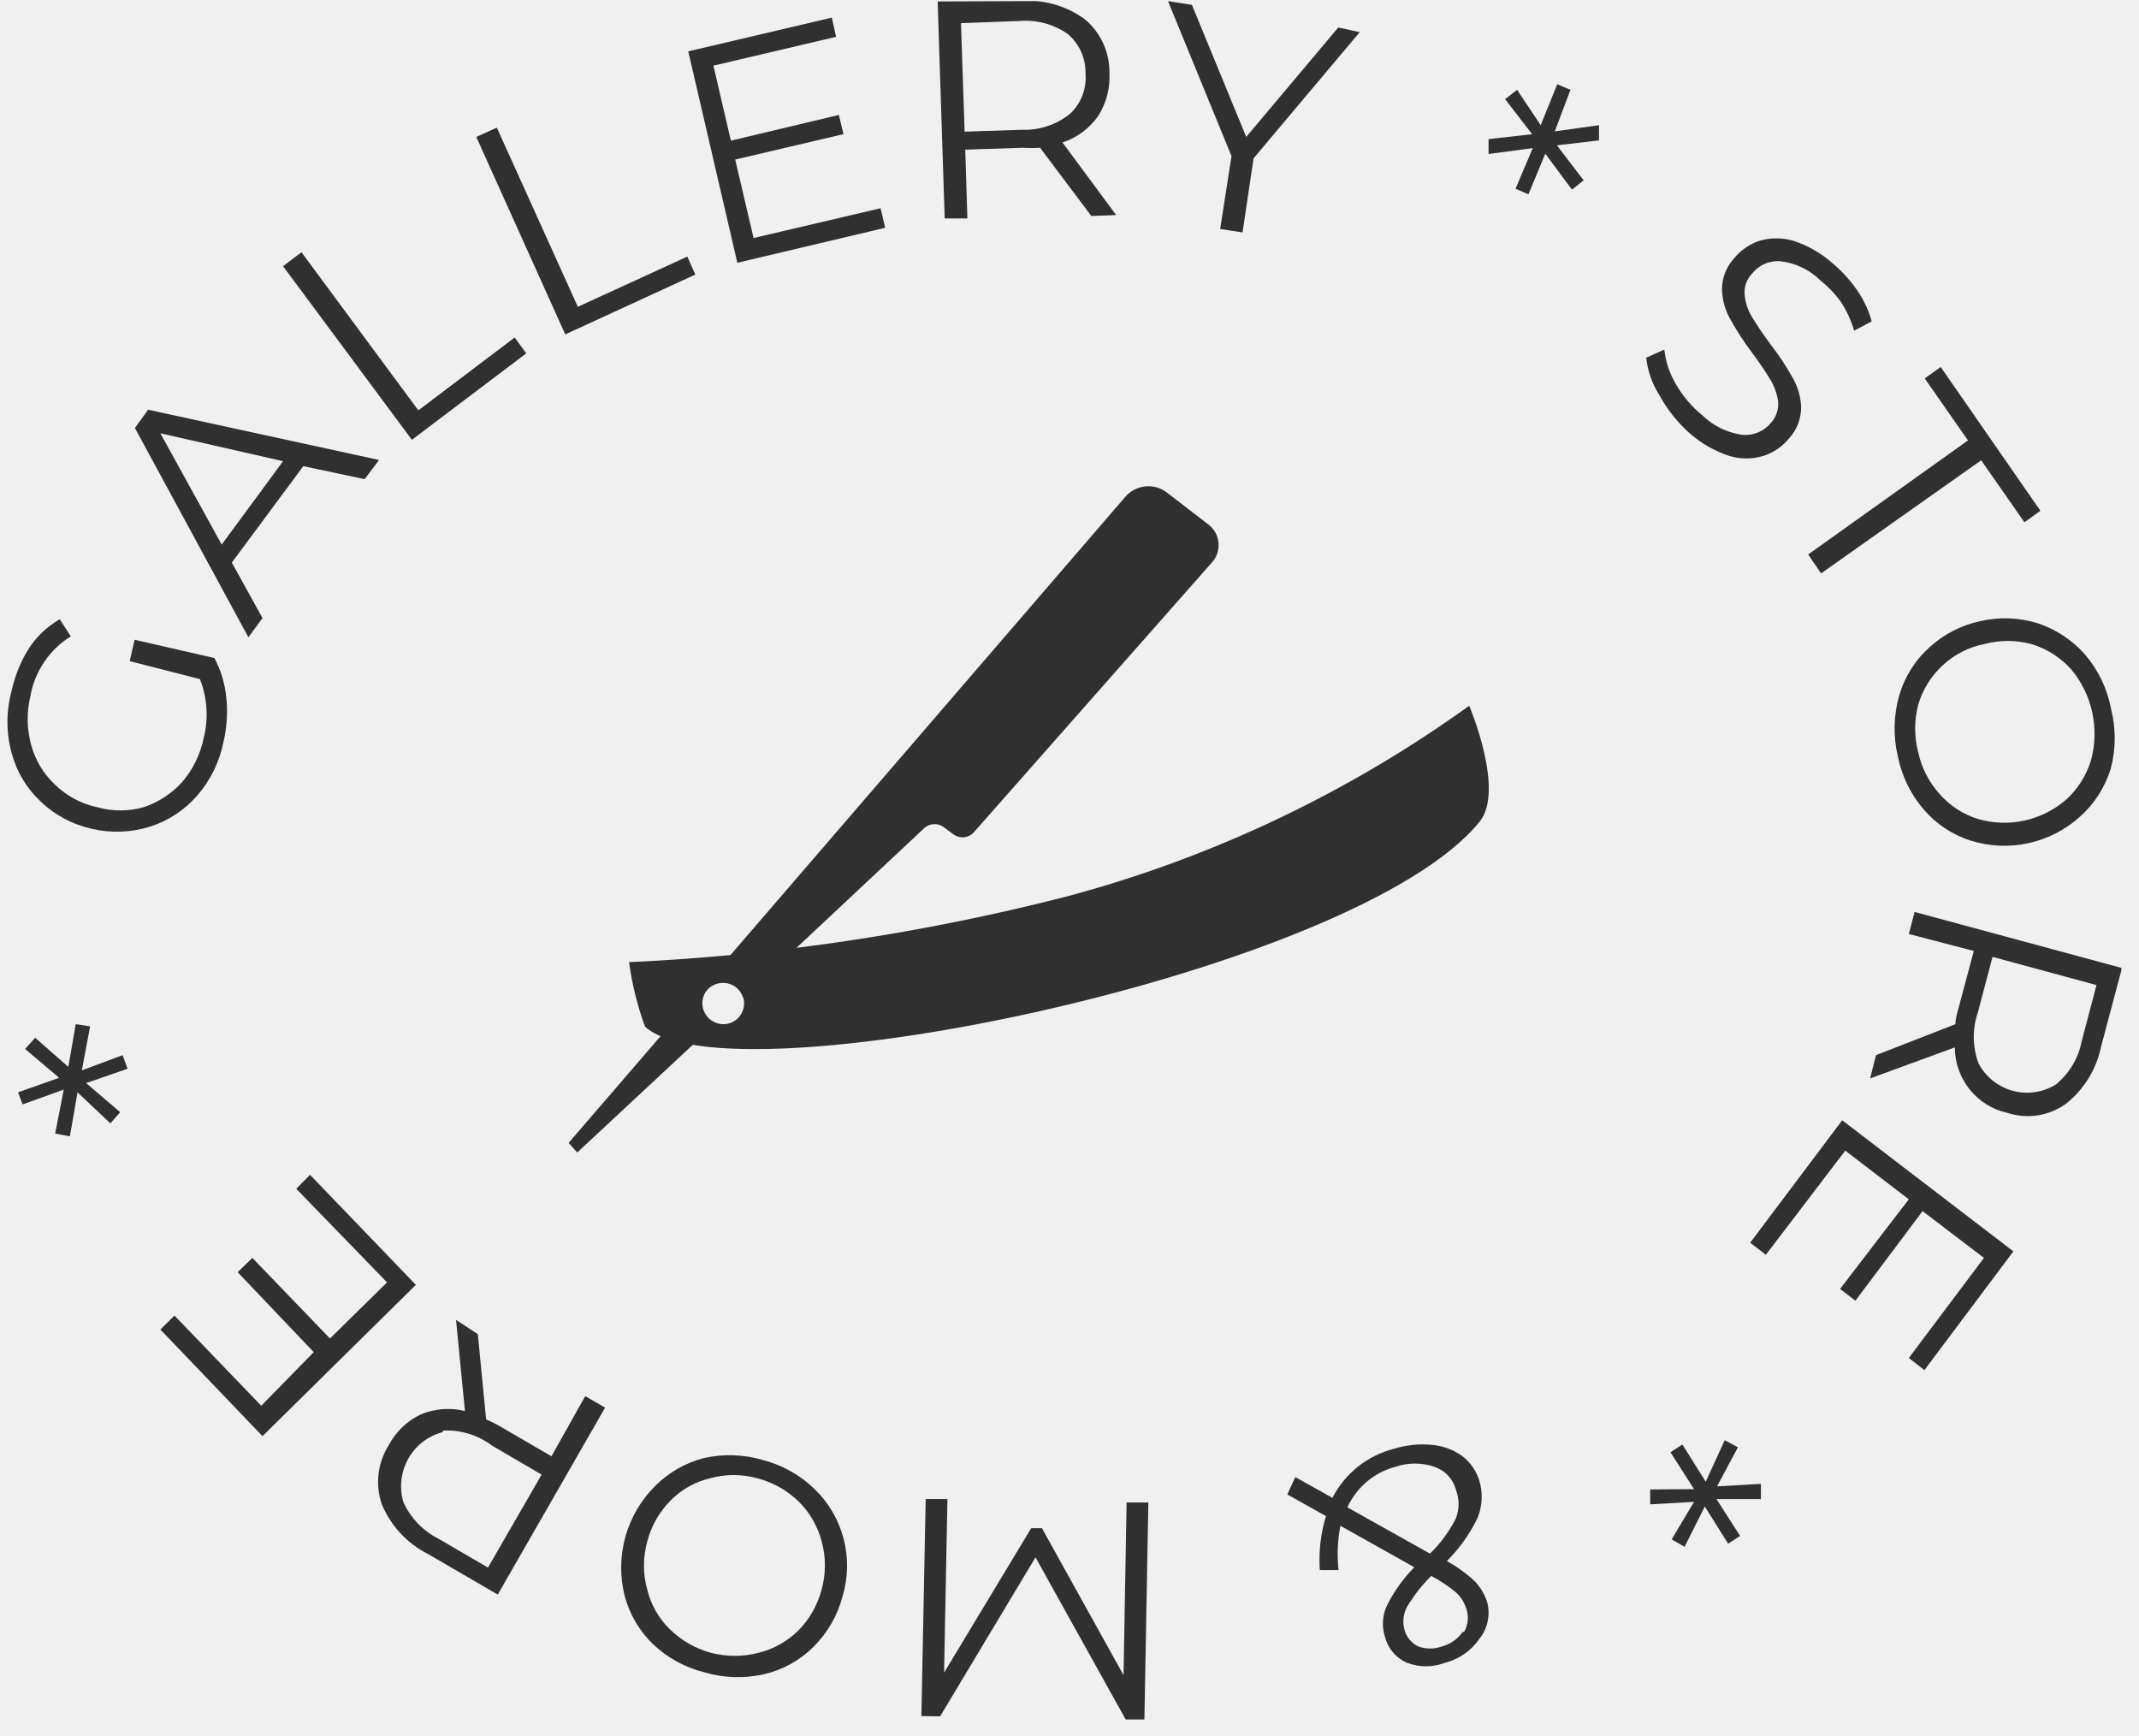
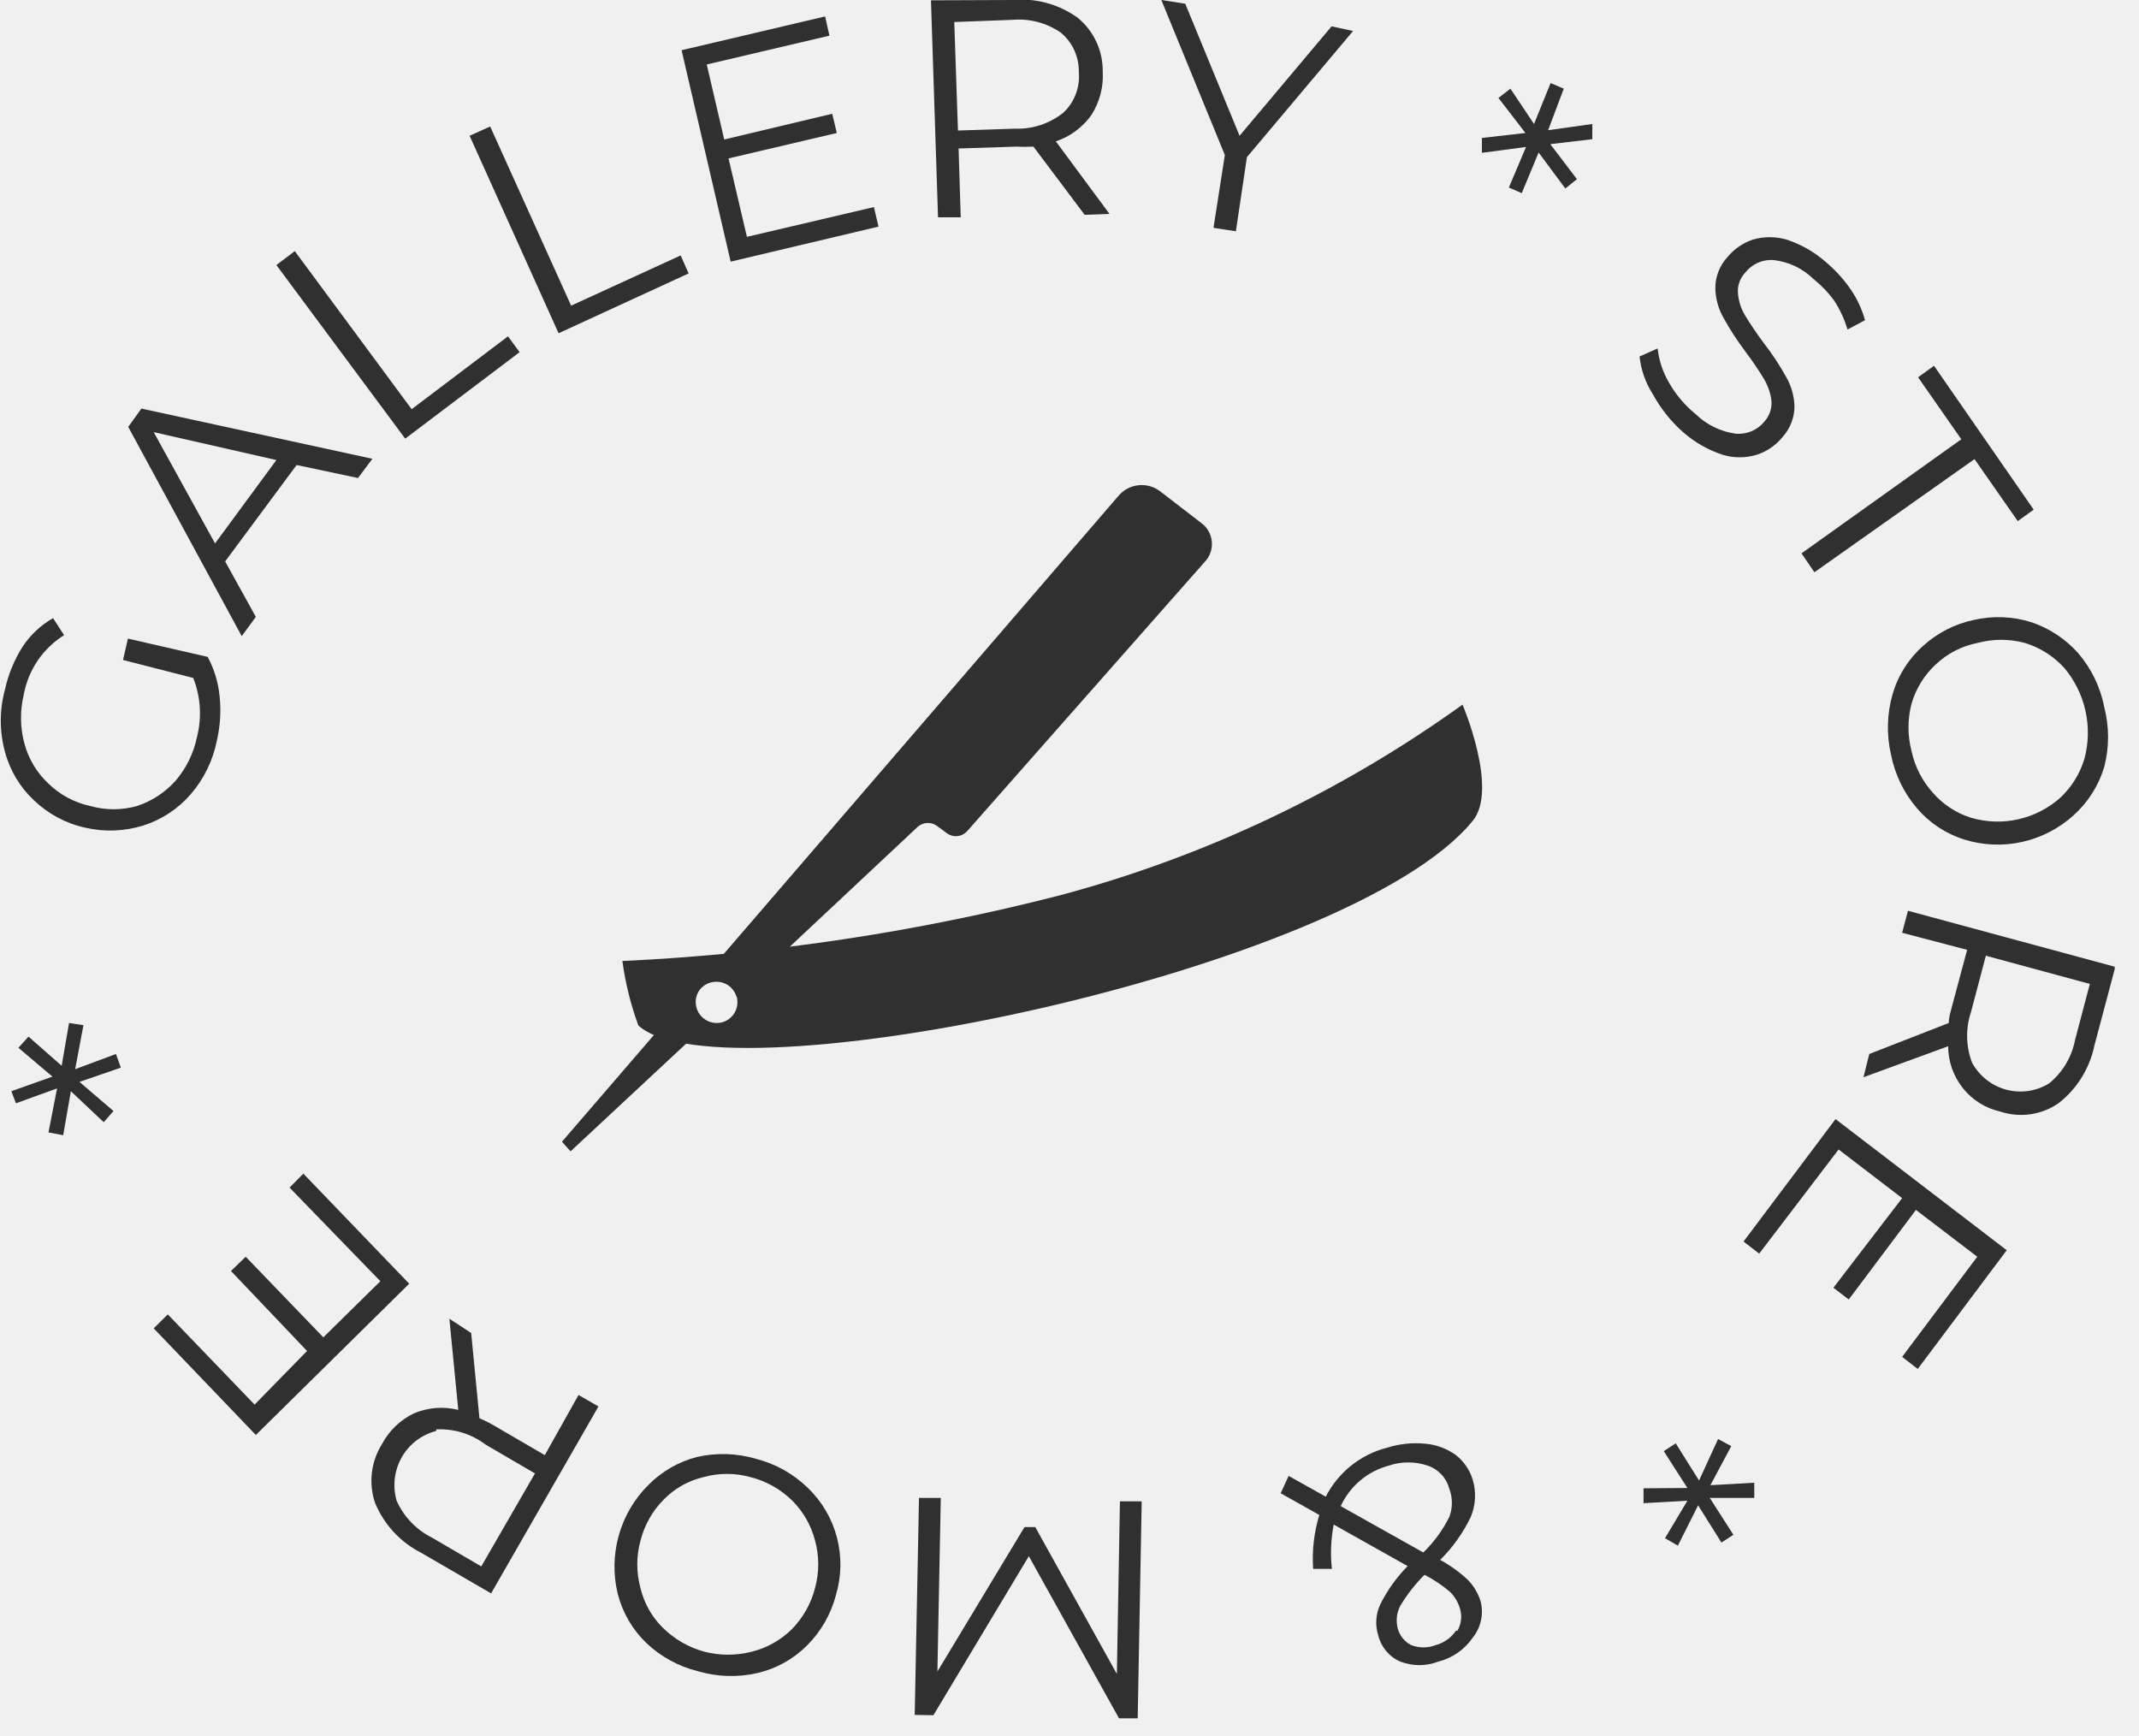
<svg xmlns="http://www.w3.org/2000/svg" width="69" height="56" viewBox="0 0 69 56" fill="none">
  <g clip-path="url(#clip0_150_14)">
-     <path d="M38.964 16.907L37.668 15.908C37.465 15.742 37.206 15.663 36.947 15.69C36.687 15.716 36.449 15.845 36.282 16.047L18.343 36.867L18.62 37.178L23.063 33.038C22.915 32.977 22.792 32.867 22.717 32.724C22.641 32.583 22.617 32.418 22.649 32.26C22.68 32.102 22.766 31.96 22.89 31.859C23.015 31.758 23.171 31.705 23.33 31.707C23.474 31.707 23.614 31.754 23.73 31.84C23.846 31.927 23.931 32.048 23.973 32.188L29.831 26.698C29.921 26.625 30.032 26.585 30.148 26.585C30.263 26.585 30.375 26.625 30.464 26.698L30.761 26.918C30.862 26.99 30.985 27.022 31.108 27.008C31.231 26.993 31.343 26.932 31.424 26.837L39.083 18.157C39.164 18.071 39.226 17.968 39.265 17.856C39.303 17.743 39.318 17.624 39.306 17.505C39.295 17.387 39.259 17.272 39.2 17.169C39.141 17.066 39.06 16.977 38.964 16.907Z" fill="#303030" />
-     <path d="M47.394 22.767C43.469 25.59 39.071 27.674 34.412 28.918C29.789 30.106 25.058 30.816 20.292 31.038C20.388 31.748 20.561 32.445 20.807 33.117C23.498 35.578 43.763 31.378 47.721 26.517C48.562 25.508 47.394 22.767 47.394 22.767ZM23.33 33.038C23.197 33.038 23.067 32.998 22.956 32.923C22.846 32.848 22.759 32.742 22.708 32.618C22.657 32.493 22.644 32.357 22.67 32.225C22.696 32.093 22.76 31.972 22.854 31.877C22.948 31.782 23.068 31.717 23.199 31.691C23.329 31.664 23.465 31.678 23.587 31.729C23.71 31.781 23.816 31.868 23.889 31.98C23.963 32.092 24.003 32.223 24.003 32.358C24.004 32.447 23.988 32.536 23.954 32.619C23.921 32.702 23.872 32.778 23.809 32.841C23.746 32.905 23.671 32.955 23.589 32.988C23.507 33.022 23.419 33.039 23.33 33.038Z" fill="#303030" />
-     <path d="M4.184 21.327L4.342 20.637L6.915 21.227C7.127 21.624 7.258 22.059 7.3 22.507C7.35 22.983 7.319 23.462 7.211 23.927C7.083 24.573 6.79 25.173 6.36 25.667C5.952 26.134 5.425 26.48 4.837 26.667C4.23 26.856 3.585 26.881 2.966 26.737C2.346 26.602 1.775 26.298 1.314 25.857C0.86 25.434 0.534 24.89 0.374 24.287C0.196 23.633 0.196 22.942 0.374 22.287C0.48 21.797 0.671 21.33 0.938 20.907C1.19 20.523 1.53 20.204 1.927 19.977L2.284 20.527C1.943 20.739 1.65 21.021 1.425 21.356C1.2 21.69 1.047 22.069 0.978 22.467C0.855 22.985 0.865 23.525 1.007 24.037C1.14 24.524 1.404 24.963 1.769 25.307C2.145 25.674 2.614 25.927 3.125 26.037C3.62 26.178 4.144 26.178 4.639 26.037C5.113 25.879 5.539 25.6 5.876 25.227C6.222 24.825 6.46 24.339 6.568 23.817C6.731 23.184 6.689 22.515 6.449 21.907L4.184 21.327Z" fill="#303030" />
-     <path d="M9.784 15.037L7.478 18.148L8.468 19.938L8.013 20.558L4.352 13.807L4.777 13.217L12.228 14.838L11.763 15.457L9.784 15.037ZM9.131 14.877L5.173 13.977L7.152 17.567L9.131 14.877Z" fill="#303030" />
-     <path d="M9.131 8.587L9.725 8.137L13.495 13.238L16.602 10.887L16.977 11.398L13.287 14.188L9.131 8.587Z" fill="#303030" />
-     <path d="M15.364 4.417L16.027 4.117L18.64 9.897L22.172 8.277L22.43 8.857L18.234 10.787L15.364 4.417Z" fill="#303030" />
-     <path d="M28.406 6.718L28.554 7.348L23.785 8.477L22.202 1.657L26.833 0.568L26.971 1.188L23.013 2.118L23.577 4.537L27.06 3.708L27.209 4.327L23.716 5.147L24.309 7.678L28.406 6.718Z" fill="#303030" />
-     <path d="M35.204 6.967L33.551 4.767C33.367 4.778 33.182 4.778 32.997 4.767L31.137 4.827L31.206 7.047H30.474L30.247 0.047L32.879 0.037C33.623 -0.032 34.367 0.17 34.976 0.607C35.233 0.816 35.44 1.082 35.58 1.383C35.721 1.685 35.792 2.014 35.788 2.347C35.817 2.842 35.688 3.332 35.422 3.747C35.137 4.146 34.736 4.444 34.274 4.597L36.005 6.937L35.204 6.967ZM34.511 3.677C34.689 3.513 34.827 3.309 34.915 3.082C35.002 2.855 35.037 2.61 35.016 2.367C35.021 2.123 34.971 1.881 34.87 1.659C34.769 1.438 34.619 1.242 34.432 1.087C33.976 0.775 33.428 0.63 32.879 0.677L30.999 0.747L31.117 4.247L32.958 4.187C33.519 4.208 34.069 4.028 34.511 3.677Z" fill="#303030" />
-     <path d="M40.438 5.107L40.082 7.497L39.36 7.387L39.726 5.037L37.678 0.037L38.449 0.157L40.201 4.417L43.169 0.887L43.862 1.037L40.438 5.107Z" fill="#303030" />
-     <path d="M50.224 4.688L51.085 5.818L50.709 6.118L49.848 4.958L49.304 6.268L48.889 6.088L49.443 4.778L48.018 4.968V4.488L49.423 4.328L48.552 3.198L48.938 2.898L49.7 4.038L50.234 2.718L50.66 2.898L50.155 4.238L51.58 4.038V4.528L50.224 4.688Z" fill="#303030" />
-     <path d="M53.529 12.748C53.296 12.383 53.15 11.969 53.104 11.537L53.688 11.277C53.731 11.674 53.86 12.056 54.064 12.398C54.285 12.78 54.573 13.119 54.914 13.398C55.267 13.739 55.717 13.959 56.201 14.027C56.376 14.044 56.552 14.017 56.714 13.949C56.876 13.881 57.019 13.774 57.131 13.637C57.213 13.546 57.276 13.438 57.315 13.321C57.354 13.204 57.369 13.081 57.359 12.957C57.326 12.714 57.245 12.479 57.121 12.268C56.935 11.961 56.734 11.664 56.517 11.377C56.254 11.029 56.016 10.661 55.805 10.277C55.644 9.99 55.556 9.668 55.548 9.338C55.547 8.967 55.685 8.61 55.934 8.338C56.149 8.074 56.434 7.876 56.755 7.768C57.114 7.663 57.495 7.663 57.853 7.768C58.316 7.92 58.743 8.165 59.11 8.488C59.415 8.744 59.684 9.04 59.911 9.368C60.122 9.672 60.279 10.01 60.377 10.367L59.812 10.668C59.714 10.334 59.567 10.017 59.377 9.728C59.188 9.469 58.965 9.237 58.714 9.038C58.367 8.698 57.918 8.483 57.438 8.428C57.261 8.413 57.084 8.442 56.921 8.514C56.759 8.585 56.617 8.697 56.508 8.838C56.423 8.928 56.359 9.035 56.32 9.152C56.281 9.27 56.267 9.394 56.28 9.518C56.303 9.77 56.385 10.013 56.517 10.227C56.656 10.457 56.854 10.758 57.121 11.117C57.386 11.458 57.624 11.819 57.834 12.197C57.998 12.484 58.09 12.807 58.101 13.137C58.101 13.508 57.964 13.865 57.715 14.137C57.498 14.405 57.209 14.603 56.884 14.707C56.526 14.817 56.143 14.817 55.785 14.707C55.32 14.555 54.889 14.31 54.519 13.988C54.119 13.636 53.784 13.216 53.529 12.748Z" fill="#303030" />
-     <path d="M63.483 14.207L62.088 12.207L62.603 11.838L65.819 16.477L65.304 16.848L63.909 14.848L58.744 18.497L58.328 17.887L63.483 14.207Z" fill="#303030" />
-     <path d="M61.267 22.427C61.444 21.823 61.787 21.282 62.257 20.867C62.716 20.452 63.276 20.165 63.879 20.037C64.495 19.895 65.136 19.919 65.74 20.107C66.322 20.302 66.844 20.647 67.253 21.107C67.68 21.603 67.97 22.203 68.094 22.847C68.258 23.48 68.258 24.145 68.094 24.777C67.913 25.38 67.571 25.919 67.105 26.337C66.633 26.765 66.059 27.061 65.44 27.198C64.821 27.334 64.178 27.307 63.572 27.117C62.986 26.932 62.462 26.586 62.059 26.117C61.634 25.624 61.344 25.028 61.218 24.387C61.066 23.741 61.083 23.066 61.267 22.427ZM62.563 25.607C62.894 25.988 63.322 26.268 63.8 26.417C64.293 26.562 64.814 26.579 65.316 26.467C65.817 26.355 66.282 26.118 66.67 25.777C67.035 25.438 67.305 25.007 67.451 24.527C67.589 24.021 67.603 23.489 67.491 22.977C67.379 22.464 67.144 21.987 66.808 21.587C66.463 21.205 66.022 20.925 65.532 20.777C65.032 20.643 64.507 20.643 64.008 20.777C63.504 20.875 63.038 21.114 62.662 21.467C62.294 21.808 62.023 22.244 61.88 22.727C61.746 23.235 61.746 23.77 61.88 24.277C61.989 24.774 62.224 25.232 62.563 25.607Z" fill="#303030" />
-     <path d="M60.515 34.038L63.078 33.038C63.078 32.858 63.137 32.678 63.187 32.487L63.671 30.677L61.574 30.128L61.762 29.418L68.451 31.227L67.778 33.758C67.626 34.496 67.219 35.155 66.63 35.617C66.359 35.807 66.049 35.932 65.722 35.98C65.396 36.029 65.063 36.001 64.75 35.898C64.272 35.793 63.844 35.527 63.537 35.143C63.229 34.759 63.06 34.281 63.058 33.788L60.327 34.788L60.515 34.038ZM63.83 34.318C63.946 34.53 64.103 34.717 64.292 34.866C64.481 35.016 64.698 35.125 64.93 35.188C65.162 35.25 65.404 35.265 65.642 35.23C65.88 35.196 66.108 35.113 66.313 34.987C66.75 34.633 67.048 34.133 67.154 33.578L67.629 31.777L64.275 30.867L63.8 32.667C63.617 33.204 63.628 33.788 63.83 34.318Z" fill="#303030" />
-     <path d="M56.963 40.477L56.458 40.087L59.426 36.138L64.948 40.367L62.078 44.197L61.574 43.807L63.998 40.578L62.019 39.068L59.852 41.958L59.357 41.578L61.574 38.688L59.525 37.117L56.963 40.477Z" fill="#303030" />
-     <path d="M54.647 48.447L53.232 48.528V48.047L54.647 48.038L53.886 46.847L54.271 46.597L55.023 47.797L55.637 46.458L56.062 46.688L55.389 47.947L56.804 47.867V48.358H55.37L56.132 49.547L55.746 49.797L54.994 48.597L54.341 49.898L53.925 49.657L54.647 48.447Z" fill="#303030" />
-     <path d="M41.784 47.648L42.981 48.318C43.182 47.928 43.462 47.586 43.803 47.313C44.144 47.041 44.539 46.845 44.96 46.737C45.353 46.614 45.767 46.569 46.177 46.608C46.533 46.635 46.875 46.76 47.167 46.968C47.43 47.168 47.624 47.448 47.721 47.767C47.84 48.162 47.819 48.587 47.661 48.968C47.413 49.485 47.078 49.955 46.672 50.358C46.998 50.535 47.301 50.753 47.572 51.008C47.759 51.202 47.898 51.439 47.978 51.697C48.029 51.899 48.032 52.11 47.987 52.313C47.943 52.517 47.851 52.706 47.721 52.867C47.457 53.252 47.062 53.526 46.613 53.638C46.218 53.79 45.781 53.79 45.386 53.638C45.21 53.561 45.054 53.445 44.931 53.297C44.807 53.15 44.719 52.975 44.673 52.788C44.569 52.457 44.594 52.1 44.742 51.788C44.97 51.333 45.267 50.918 45.623 50.557L43.238 49.218C43.147 49.688 43.127 50.17 43.179 50.648H42.575C42.535 50.06 42.602 49.47 42.773 48.907L41.527 48.208L41.784 47.648ZM43.506 48.648L46.128 50.117C46.471 49.786 46.756 49.397 46.969 48.968C47.078 48.678 47.078 48.357 46.969 48.068C46.924 47.894 46.837 47.735 46.716 47.604C46.595 47.473 46.444 47.375 46.276 47.318C45.865 47.177 45.42 47.177 45.01 47.318C44.674 47.407 44.362 47.57 44.095 47.794C43.828 48.019 43.614 48.3 43.466 48.617L43.506 48.648ZM47.226 52.648C47.291 52.537 47.331 52.414 47.345 52.286C47.359 52.158 47.345 52.029 47.305 51.907C47.245 51.71 47.136 51.531 46.989 51.388C46.737 51.173 46.461 50.988 46.167 50.837C45.867 51.137 45.605 51.473 45.386 51.837C45.266 52.065 45.238 52.33 45.306 52.578C45.338 52.692 45.393 52.798 45.468 52.89C45.543 52.981 45.636 53.055 45.742 53.108C45.994 53.203 46.272 53.203 46.523 53.108C46.793 53.035 47.027 52.868 47.187 52.638L47.226 52.648Z" fill="#303030" />
-     <path d="M29.722 55.357L29.861 48.357H30.563L30.454 53.957L33.264 49.297H33.611L36.243 54.037L36.342 48.467H37.044L36.916 55.467H36.312L33.403 50.237L30.326 55.367L29.722 55.357Z" fill="#303030" />
-     <path d="M26.279 48.037C26.731 48.473 27.055 49.028 27.214 49.639C27.373 50.249 27.361 50.893 27.179 51.497C27.016 52.116 26.692 52.679 26.239 53.127C25.799 53.565 25.247 53.869 24.646 54.007C24.011 54.152 23.351 54.132 22.726 53.947C22.104 53.794 21.531 53.48 21.064 53.037C20.618 52.607 20.3 52.06 20.144 51.457C19.992 50.834 20.003 50.182 20.176 49.565C20.35 48.947 20.68 48.387 21.133 47.937C21.565 47.502 22.105 47.191 22.697 47.037C23.328 46.893 23.985 46.914 24.606 47.097C25.235 47.258 25.811 47.583 26.279 48.037ZM22.904 47.687C22.42 47.801 21.978 48.051 21.628 48.407C21.264 48.774 21.004 49.234 20.876 49.737C20.738 50.238 20.738 50.767 20.876 51.267C20.993 51.754 21.243 52.198 21.598 52.547C21.971 52.916 22.431 53.181 22.934 53.317C23.437 53.447 23.965 53.447 24.468 53.317C24.952 53.197 25.396 52.949 25.754 52.597C26.117 52.229 26.376 51.77 26.506 51.267C26.645 50.764 26.645 50.231 26.506 49.727C26.38 49.242 26.127 48.8 25.774 48.447C25.399 48.079 24.935 47.817 24.428 47.687C23.93 47.548 23.403 47.548 22.904 47.687Z" fill="#303030" />
-     <path d="M15.414 43.038L15.681 45.788C15.851 45.861 16.016 45.944 16.176 46.038L17.789 46.977L18.877 45.038L19.52 45.407L16.057 51.438L13.801 50.127C13.134 49.789 12.608 49.222 12.317 48.528C12.209 48.215 12.173 47.881 12.211 47.552C12.248 47.223 12.359 46.907 12.535 46.627C12.765 46.189 13.129 45.838 13.573 45.627C14.025 45.439 14.524 45.4 14.998 45.517L14.711 42.578L15.414 43.038ZM14.286 46.197C14.054 46.256 13.835 46.362 13.644 46.508C13.453 46.654 13.293 46.838 13.174 47.048C13.055 47.258 12.979 47.49 12.951 47.731C12.922 47.971 12.942 48.215 13.009 48.447C13.242 48.965 13.643 49.386 14.148 49.638L15.741 50.568L17.472 47.568L15.879 46.638C15.421 46.291 14.857 46.117 14.286 46.148V46.197Z" fill="#303030" />
-     <path d="M9.556 38.347L10.002 37.898L13.415 41.447L8.468 46.328L5.173 42.888L5.628 42.438L8.428 45.347L10.12 43.617L7.666 41.038L8.141 40.578L10.645 43.178L12.485 41.367L9.556 38.347Z" fill="#303030" />
-     <path d="M2.204 34.417L2.442 33.038L2.907 33.108L2.64 34.528L3.956 34.038L4.114 34.477L2.778 34.938L3.877 35.877L3.56 36.237L2.501 35.237L2.254 36.657L1.779 36.568L2.056 35.148L0.73 35.627L0.582 35.237L1.907 34.767L0.809 33.837L1.136 33.477L2.204 34.417Z" fill="#303030" />
+     <path d="M38.749 16.87L37.452 15.87C37.25 15.704 36.991 15.626 36.731 15.652C36.472 15.678 36.233 15.807 36.067 16.01L18.128 36.83L18.405 37.14L22.848 33C22.7 32.94 22.577 32.829 22.501 32.687C22.426 32.545 22.402 32.381 22.433 32.223C22.465 32.065 22.551 31.923 22.675 31.822C22.8 31.721 22.955 31.667 23.115 31.67C23.259 31.67 23.399 31.717 23.515 31.803C23.63 31.889 23.716 32.011 23.758 32.15L29.616 26.66C29.705 26.587 29.817 26.547 29.932 26.547C30.047 26.547 30.159 26.587 30.249 26.66L30.546 26.88C30.646 26.953 30.77 26.985 30.893 26.97C31.015 26.955 31.128 26.895 31.209 26.8L38.867 18.12C38.949 18.034 39.011 17.931 39.05 17.818C39.088 17.706 39.102 17.586 39.091 17.468C39.08 17.349 39.043 17.234 38.984 17.131C38.925 17.028 38.845 16.939 38.749 16.87Z" fill="#303030" />
+     <path d="M47.179 22.73C43.253 25.553 38.855 27.636 34.197 28.88C29.574 30.068 24.843 30.779 20.077 31C20.173 31.71 20.346 32.408 20.592 33.08C23.283 35.54 43.548 31.34 47.506 26.48C48.347 25.47 47.179 22.73 47.179 22.73ZM23.115 33C22.982 33 22.852 32.96 22.741 32.885C22.63 32.811 22.544 32.705 22.493 32.58C22.442 32.456 22.429 32.319 22.455 32.187C22.481 32.055 22.545 31.934 22.639 31.839C22.733 31.744 22.853 31.679 22.983 31.653C23.114 31.627 23.249 31.64 23.372 31.692C23.495 31.743 23.6 31.83 23.674 31.942C23.748 32.054 23.788 32.185 23.788 32.32C23.789 32.41 23.773 32.499 23.739 32.582C23.706 32.665 23.656 32.74 23.593 32.804C23.531 32.867 23.456 32.917 23.374 32.951C23.292 32.985 23.203 33.001 23.115 33Z" fill="#303030" />
+     <path d="M3.968 21.29L4.127 20.6L6.699 21.19C6.912 21.586 7.043 22.021 7.085 22.47C7.134 22.945 7.104 23.425 6.996 23.89C6.868 24.535 6.575 25.135 6.145 25.63C5.737 26.097 5.21 26.443 4.621 26.63C4.015 26.819 3.37 26.843 2.751 26.7C2.131 26.565 1.56 26.26 1.099 25.82C0.645 25.397 0.319 24.853 0.159 24.25C-0.019 23.595 -0.019 22.904 0.159 22.25C0.265 21.76 0.456 21.293 0.723 20.87C0.975 20.485 1.314 20.166 1.712 19.94L2.068 20.49C1.727 20.702 1.435 20.984 1.209 21.318C0.984 21.653 0.832 22.032 0.762 22.43C0.64 22.947 0.65 23.488 0.792 24C0.925 24.486 1.189 24.926 1.554 25.27C1.929 25.637 2.399 25.89 2.91 26C3.405 26.14 3.928 26.14 4.423 26C4.898 25.842 5.324 25.563 5.66 25.19C6.006 24.787 6.245 24.302 6.353 23.78C6.516 23.147 6.474 22.478 6.234 21.87L3.968 21.29Z" fill="#303030" />
+     <path d="M9.569 15L7.263 18.11L8.253 19.9L7.797 20.52L4.136 13.77L4.562 13.18L12.013 14.8L11.548 15.42L9.569 15ZM8.916 14.84L4.958 13.94L6.937 17.53L8.916 14.84Z" fill="#303030" />
+     <path d="M8.916 8.55L9.509 8.1L13.279 13.2L16.386 10.85L16.762 11.36L13.071 14.15L8.916 8.55Z" fill="#303030" />
+     <path d="M15.149 4.38L15.812 4.08L18.424 9.86L21.957 8.24L22.214 8.82L18.019 10.75L15.149 4.38Z" fill="#303030" />
+     <path d="M28.191 6.68L28.339 7.31L23.57 8.44L21.987 1.62L26.617 0.53L26.756 1.15L22.798 2.08L23.362 4.5L26.845 3.67L26.994 4.29L23.501 5.11L24.094 7.64L28.191 6.68Z" fill="#303030" />
+     <path d="M34.989 6.93L33.336 4.73C33.152 4.74 32.967 4.74 32.782 4.73L30.922 4.79L30.991 7.01H30.259L30.031 0.01L32.663 -3.1339e-05C33.407 -0.069 34.152 0.133 34.761 0.57C35.018 0.779 35.224 1.044 35.365 1.346C35.505 1.647 35.576 1.977 35.572 2.31C35.601 2.804 35.473 3.295 35.206 3.71C34.922 4.109 34.52 4.406 34.059 4.56L35.79 6.9L34.989 6.93ZM34.296 3.64C34.474 3.475 34.612 3.272 34.699 3.044C34.787 2.817 34.822 2.573 34.801 2.33C34.806 2.086 34.756 1.844 34.655 1.622C34.553 1.4 34.404 1.205 34.217 1.05C33.761 0.737 33.212 0.593 32.663 0.64L30.783 0.71L30.902 4.21L32.742 4.15C33.304 4.171 33.854 3.99 34.296 3.64Z" fill="#303030" />
+     <path d="M40.223 5.07L39.867 7.46L39.145 7.35L39.511 5L37.462 0L38.234 0.12L39.986 4.38L42.954 0.85L43.647 1L40.223 5.07Z" fill="#303030" />
+     <path d="M50.009 4.65L50.87 5.78L50.494 6.08L49.633 4.92L49.089 6.23L48.673 6.05L49.227 4.74L47.803 4.93V4.45L49.208 4.29L48.337 3.16L48.723 2.86L49.485 4L50.019 2.68L50.444 2.86L49.94 4.2L51.365 4V4.49L50.009 4.65Z" fill="#303030" />
+     <path d="M53.314 12.71C53.08 12.346 52.935 11.931 52.889 11.5L53.472 11.24C53.516 11.636 53.644 12.018 53.848 12.36C54.069 12.743 54.358 13.082 54.699 13.36C55.052 13.701 55.502 13.922 55.986 13.99C56.16 14.006 56.336 13.979 56.498 13.912C56.661 13.844 56.804 13.737 56.916 13.6C56.998 13.508 57.06 13.401 57.1 13.284C57.139 13.167 57.154 13.043 57.143 12.92C57.111 12.676 57.03 12.442 56.906 12.23C56.72 11.923 56.519 11.626 56.302 11.34C56.039 10.991 55.801 10.624 55.59 10.24C55.429 9.953 55.34 9.63 55.333 9.3C55.332 8.929 55.47 8.572 55.718 8.3C55.934 8.036 56.219 7.839 56.54 7.73C56.899 7.625 57.279 7.625 57.638 7.73C58.1 7.883 58.528 8.128 58.895 8.45C59.199 8.706 59.469 9.002 59.696 9.33C59.906 9.634 60.064 9.972 60.161 10.33L59.597 10.63C59.499 10.297 59.352 9.98 59.162 9.69C58.972 9.431 58.749 9.199 58.499 9C58.151 8.66 57.703 8.446 57.222 8.39C57.046 8.375 56.869 8.405 56.706 8.476C56.544 8.548 56.402 8.659 56.292 8.8C56.208 8.89 56.144 8.998 56.105 9.115C56.066 9.232 56.052 9.357 56.065 9.48C56.088 9.732 56.169 9.975 56.302 10.19C56.441 10.42 56.639 10.72 56.906 11.08C57.171 11.421 57.409 11.782 57.618 12.16C57.783 12.446 57.875 12.769 57.886 13.1C57.886 13.471 57.748 13.828 57.5 14.1C57.283 14.367 56.994 14.566 56.668 14.67C56.31 14.779 55.928 14.779 55.57 14.67C55.105 14.518 54.674 14.273 54.303 13.95C53.904 13.599 53.569 13.179 53.314 12.71Z" fill="#303030" />
+     <path d="M63.268 14.17L61.873 12.17L62.388 11.8L65.603 16.44L65.089 16.81L63.694 14.81L58.529 18.46L58.113 17.85L63.268 14.17Z" fill="#303030" />
+     <path d="M61.052 22.39C61.228 21.786 61.572 21.244 62.041 20.83C62.501 20.414 63.06 20.128 63.664 20C64.279 19.857 64.921 19.881 65.524 20.07C66.106 20.265 66.628 20.609 67.038 21.07C67.464 21.566 67.754 22.166 67.879 22.81C68.043 23.443 68.043 24.107 67.879 24.74C67.698 25.342 67.355 25.882 66.89 26.3C66.418 26.727 65.844 27.023 65.225 27.16C64.606 27.297 63.963 27.269 63.357 27.08C62.771 26.895 62.246 26.549 61.843 26.08C61.419 25.587 61.129 24.991 61.002 24.35C60.851 23.703 60.868 23.028 61.052 22.39ZM62.348 25.57C62.678 25.95 63.106 26.231 63.585 26.38C64.078 26.524 64.599 26.542 65.1 26.43C65.602 26.318 66.067 26.081 66.454 25.74C66.82 25.4 67.089 24.969 67.236 24.49C67.374 23.984 67.388 23.452 67.275 22.939C67.163 22.427 66.929 21.95 66.593 21.55C66.248 21.168 65.807 20.888 65.317 20.74C64.817 20.606 64.292 20.606 63.793 20.74C63.289 20.838 62.822 21.077 62.447 21.43C62.078 21.771 61.808 22.206 61.665 22.69C61.531 23.198 61.531 23.732 61.665 24.24C61.774 24.736 62.009 25.195 62.348 25.57Z" fill="#303030" />
+     <path d="M60.3 34L62.863 33C62.863 32.82 62.922 32.64 62.971 32.45L63.456 30.64L61.359 30.09L61.547 29.38L68.236 31.19L67.563 33.72C67.411 34.458 67.004 35.118 66.415 35.58C66.144 35.77 65.834 35.894 65.507 35.943C65.181 35.991 64.848 35.963 64.535 35.86C64.057 35.755 63.629 35.489 63.322 35.106C63.014 34.722 62.845 34.244 62.843 33.75L60.112 34.75L60.3 34ZM63.615 34.28C63.73 34.492 63.888 34.679 64.077 34.829C64.266 34.978 64.483 35.088 64.715 35.15C64.947 35.213 65.189 35.227 65.427 35.193C65.665 35.158 65.893 35.076 66.098 34.95C66.535 34.596 66.833 34.096 66.939 33.54L67.414 31.74L64.06 30.83L63.585 32.63C63.402 33.166 63.413 33.751 63.615 34.28Z" fill="#303030" />
+     <path d="M56.748 40.44L56.243 40.05L59.211 36.1L64.733 40.33L61.863 44.16L61.359 43.77L63.783 40.54L61.804 39.03L59.637 41.92L59.142 41.54L61.359 38.65L59.31 37.08L56.748 40.44Z" fill="#303030" />
+     <path d="M54.432 48.41L53.017 48.49V48.01L54.432 48L53.67 46.81L54.056 46.56L54.808 47.76L55.422 46.42L55.847 46.65L55.174 47.91L56.589 47.83V48.32H55.154L55.916 49.51L55.53 49.76L54.778 48.56L54.125 49.86L53.71 49.62L54.432 48.41Z" fill="#303030" />
+     <path d="M41.569 47.61L42.766 48.28C42.967 47.89 43.247 47.548 43.588 47.276C43.929 47.003 44.324 46.807 44.745 46.7C45.138 46.576 45.552 46.532 45.962 46.57C46.318 46.598 46.66 46.722 46.952 46.93C47.215 47.131 47.409 47.411 47.506 47.73C47.625 48.125 47.604 48.549 47.446 48.93C47.198 49.447 46.863 49.918 46.457 50.32C46.783 50.497 47.086 50.716 47.357 50.97C47.544 51.165 47.683 51.401 47.763 51.66C47.814 51.862 47.817 52.073 47.772 52.276C47.727 52.479 47.636 52.669 47.506 52.83C47.242 53.215 46.847 53.489 46.398 53.6C46.002 53.752 45.566 53.752 45.17 53.6C44.995 53.524 44.839 53.407 44.715 53.26C44.592 53.112 44.504 52.938 44.458 52.75C44.354 52.42 44.379 52.062 44.527 51.75C44.755 51.295 45.052 50.88 45.408 50.52L43.023 49.18C42.932 49.651 42.912 50.133 42.964 50.61H42.36C42.32 50.023 42.387 49.433 42.558 48.87L41.312 48.17L41.569 47.61ZM43.291 48.61L45.913 50.08C46.256 49.748 46.541 49.359 46.754 48.93C46.862 48.64 46.862 48.32 46.754 48.03C46.709 47.857 46.622 47.697 46.501 47.567C46.38 47.436 46.229 47.337 46.061 47.28C45.65 47.14 45.205 47.14 44.794 47.28C44.459 47.37 44.147 47.532 43.88 47.757C43.613 47.981 43.399 48.263 43.251 48.58L43.291 48.61ZM47.011 52.61C47.076 52.499 47.116 52.376 47.13 52.249C47.144 52.121 47.13 51.992 47.09 51.87C47.029 51.673 46.921 51.494 46.773 51.35C46.522 51.135 46.246 50.951 45.952 50.8C45.652 51.1 45.39 51.436 45.17 51.8C45.051 52.027 45.023 52.292 45.091 52.54C45.123 52.654 45.178 52.761 45.253 52.852C45.328 52.944 45.421 53.018 45.527 53.07C45.779 53.166 46.056 53.166 46.309 53.07C46.578 52.998 46.812 52.831 46.971 52.6L47.011 52.61Z" fill="#303030" />
+     <path d="M29.507 55.32L29.645 48.32H30.348L30.239 53.92L33.049 49.26H33.395L36.028 54L36.127 48.43H36.829L36.7 55.43H36.097L33.188 50.2L30.11 55.33L29.507 55.32Z" fill="#303030" />
+     <path d="M26.063 48C26.516 48.436 26.84 48.99 26.999 49.601C27.158 50.212 27.146 50.856 26.964 51.46C26.801 52.079 26.477 52.642 26.024 53.09C25.584 53.527 25.032 53.832 24.431 53.97C23.796 54.115 23.136 54.094 22.511 53.91C21.889 53.756 21.316 53.443 20.849 53C20.403 52.57 20.084 52.023 19.928 51.42C19.776 50.797 19.788 50.145 19.961 49.527C20.135 48.91 20.465 48.349 20.918 47.9C21.35 47.464 21.89 47.153 22.481 47C23.113 46.856 23.77 46.876 24.391 47.06C25.02 47.221 25.596 47.545 26.063 48ZM22.689 47.65C22.205 47.764 21.763 48.013 21.413 48.37C21.048 48.737 20.788 49.196 20.661 49.7C20.523 50.2 20.523 50.73 20.661 51.23C20.777 51.717 21.028 52.161 21.383 52.51C21.756 52.878 22.216 53.143 22.719 53.28C23.222 53.41 23.749 53.41 24.253 53.28C24.737 53.16 25.181 52.911 25.539 52.56C25.901 52.192 26.161 51.733 26.291 51.23C26.429 50.726 26.429 50.194 26.291 49.69C26.164 49.205 25.912 48.763 25.559 48.41C25.184 48.041 24.72 47.779 24.213 47.65C23.714 47.511 23.188 47.511 22.689 47.65Z" fill="#303030" />
+     <path d="M15.199 43L15.466 45.75C15.636 45.823 15.801 45.907 15.961 46L17.574 46.94L18.662 45L19.305 45.37L15.842 51.4L13.586 50.09C12.919 49.752 12.393 49.184 12.102 48.49C11.994 48.177 11.958 47.844 11.995 47.515C12.033 47.186 12.144 46.87 12.319 46.59C12.549 46.152 12.914 45.801 13.358 45.59C13.81 45.401 14.309 45.363 14.783 45.48L14.496 42.54L15.199 43ZM14.071 46.16C13.838 46.219 13.62 46.325 13.429 46.471C13.238 46.617 13.078 46.801 12.959 47.011C12.84 47.221 12.764 47.453 12.736 47.693C12.707 47.934 12.727 48.178 12.794 48.41C13.026 48.928 13.428 49.348 13.932 49.6L15.525 50.53L17.257 47.53L15.664 46.6C15.206 46.253 14.642 46.08 14.071 46.11V46.16Z" fill="#303030" />
+     <path d="M9.341 38.31L9.786 37.86L13.2 41.41L8.253 46.29L4.958 42.85L5.413 42.4L8.213 45.31L9.905 43.58L7.451 41L7.926 40.54L10.43 43.14L12.27 41.33L9.341 38.31Z" fill="#303030" />
+     <path d="M1.989 34.38L2.227 33L2.692 33.07L2.424 34.49L3.74 34L3.899 34.44L2.563 34.9L3.661 35.84L3.345 36.2L2.286 35.2L2.039 36.62L1.564 36.53L1.841 35.11L0.515 35.59L0.366 35.2L1.692 34.73L0.594 33.8L0.92 33.44L1.989 34.38Z" fill="#303030" />
  </g>
  <defs>
    <clipPath id="clip0_150_14">
-       <rect width="68.206" height="55.46" fill="white" transform="translate(0.225342 0.0374756)" />
+       <rect width="68.206" height="55.46" fill="white" transform="translate(0.0101318)" />
    </clipPath>
  </defs>
</svg>
